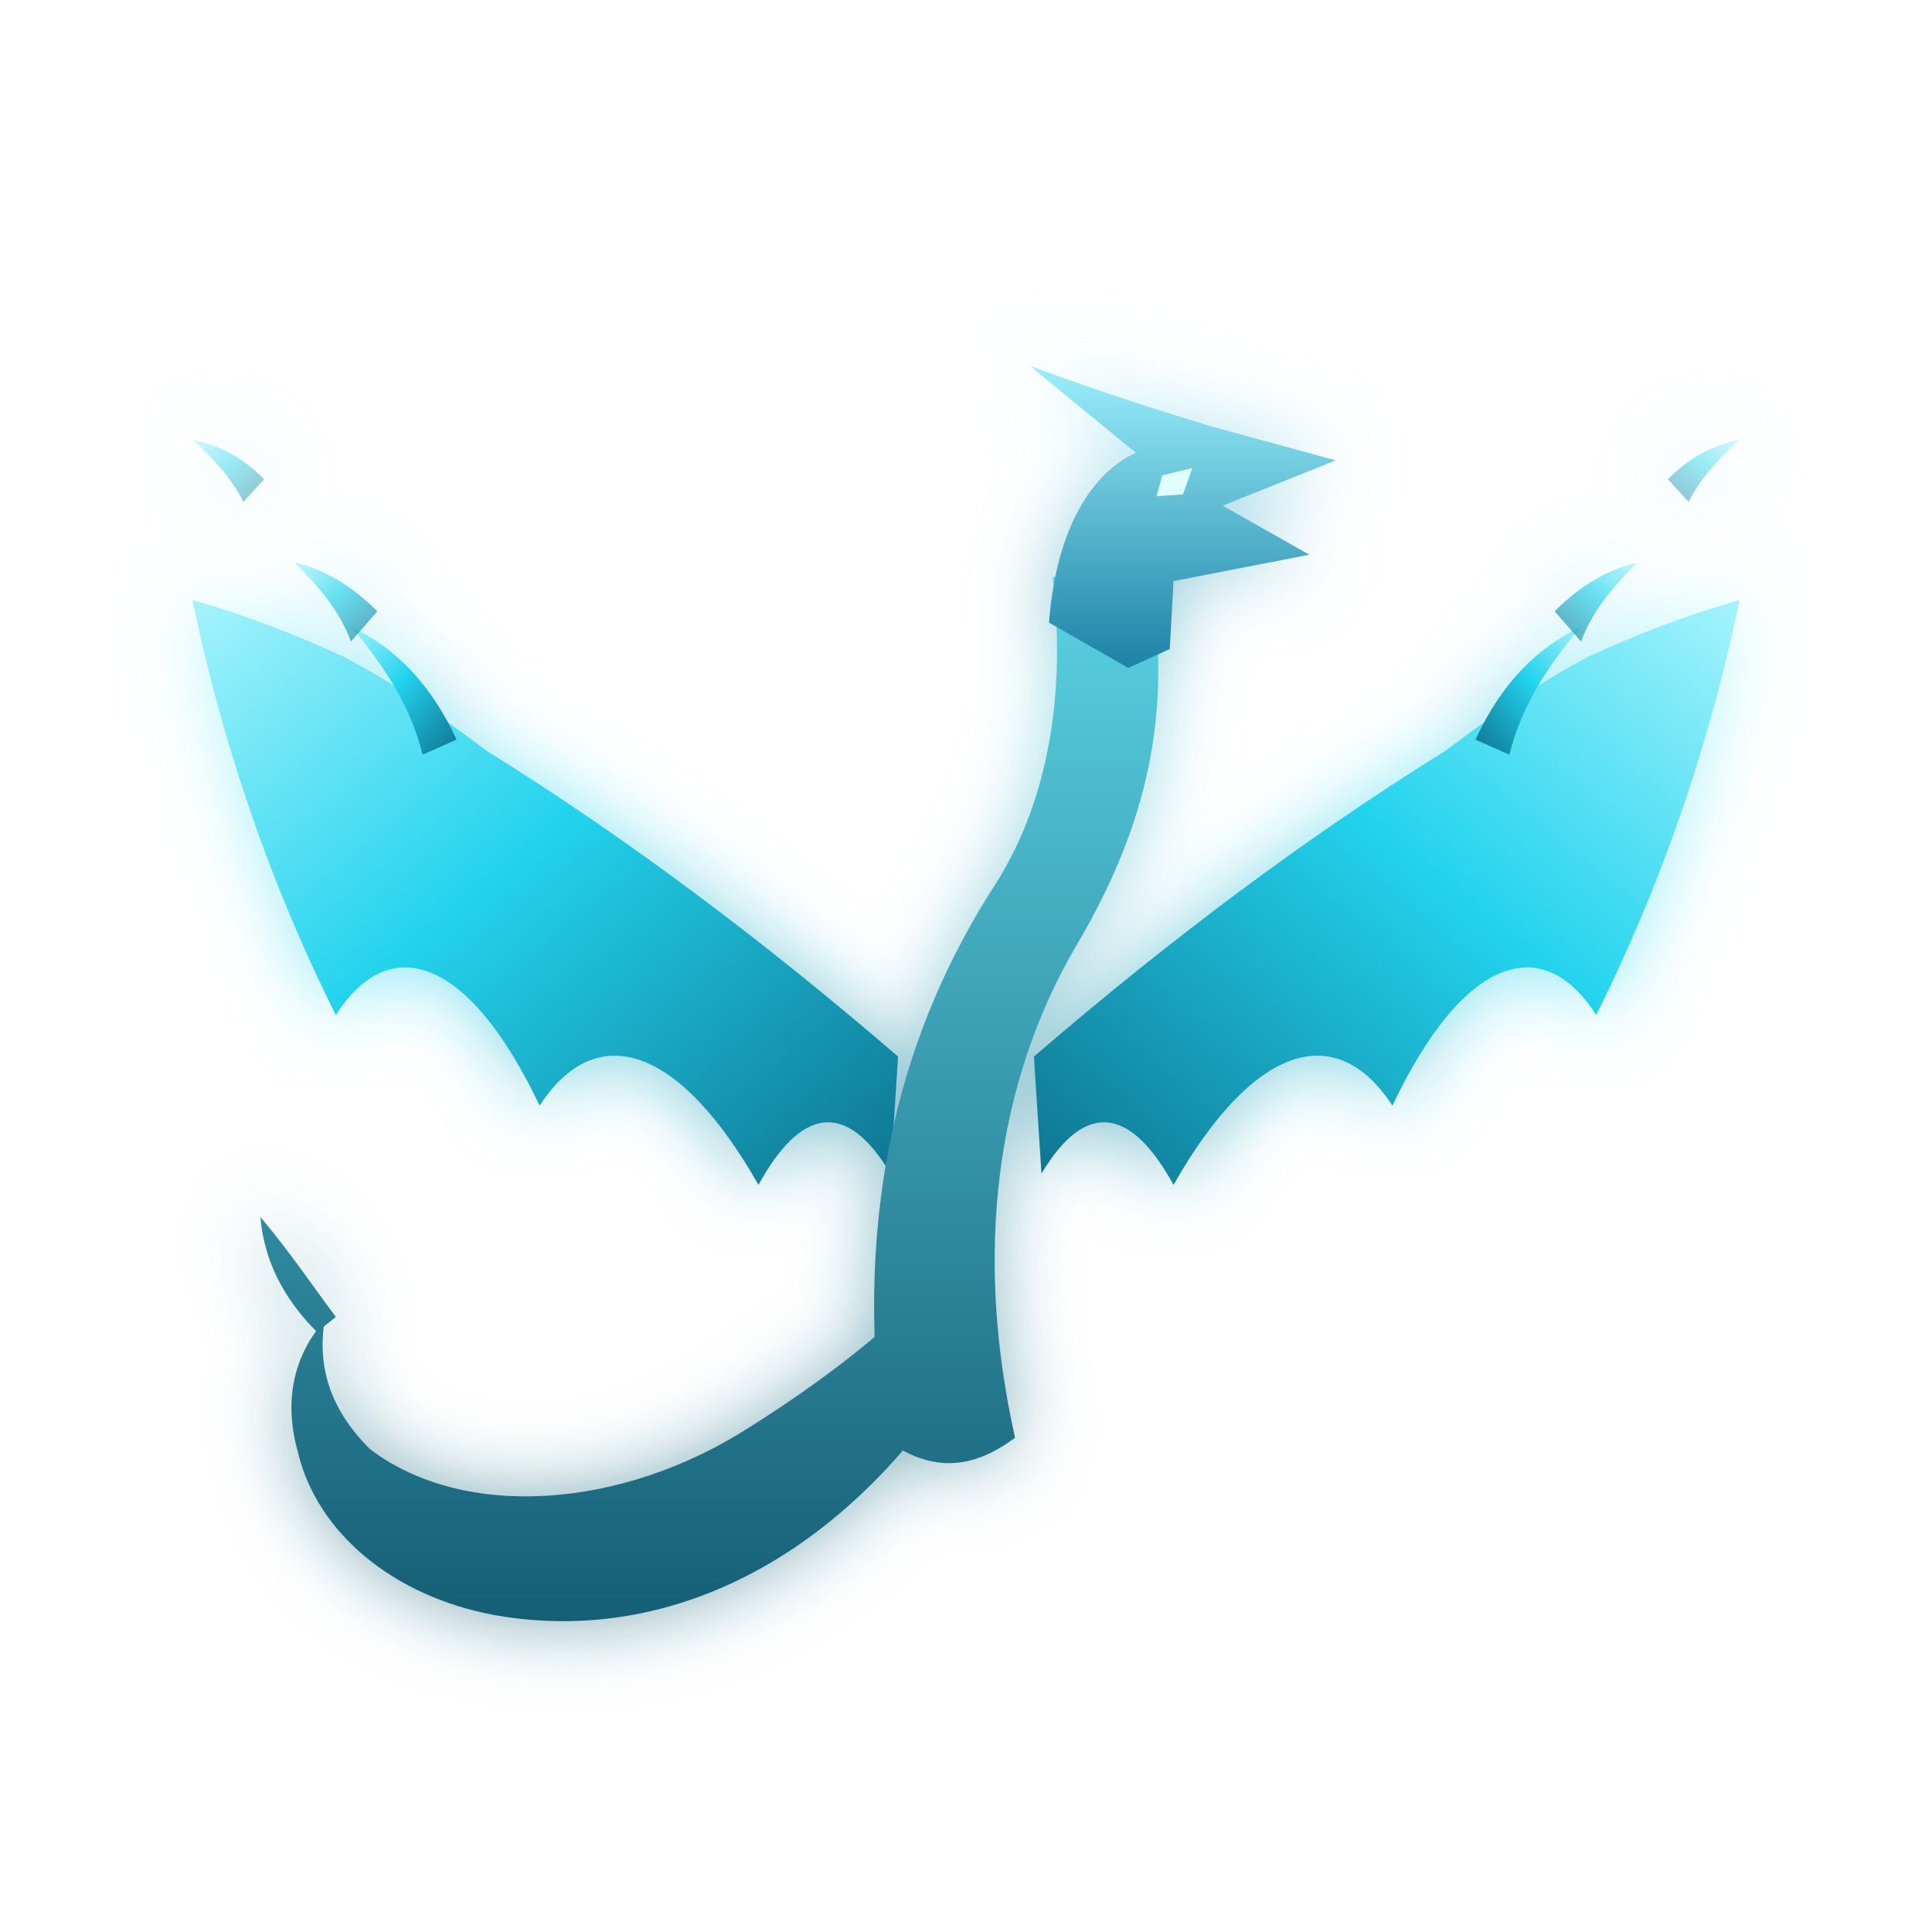
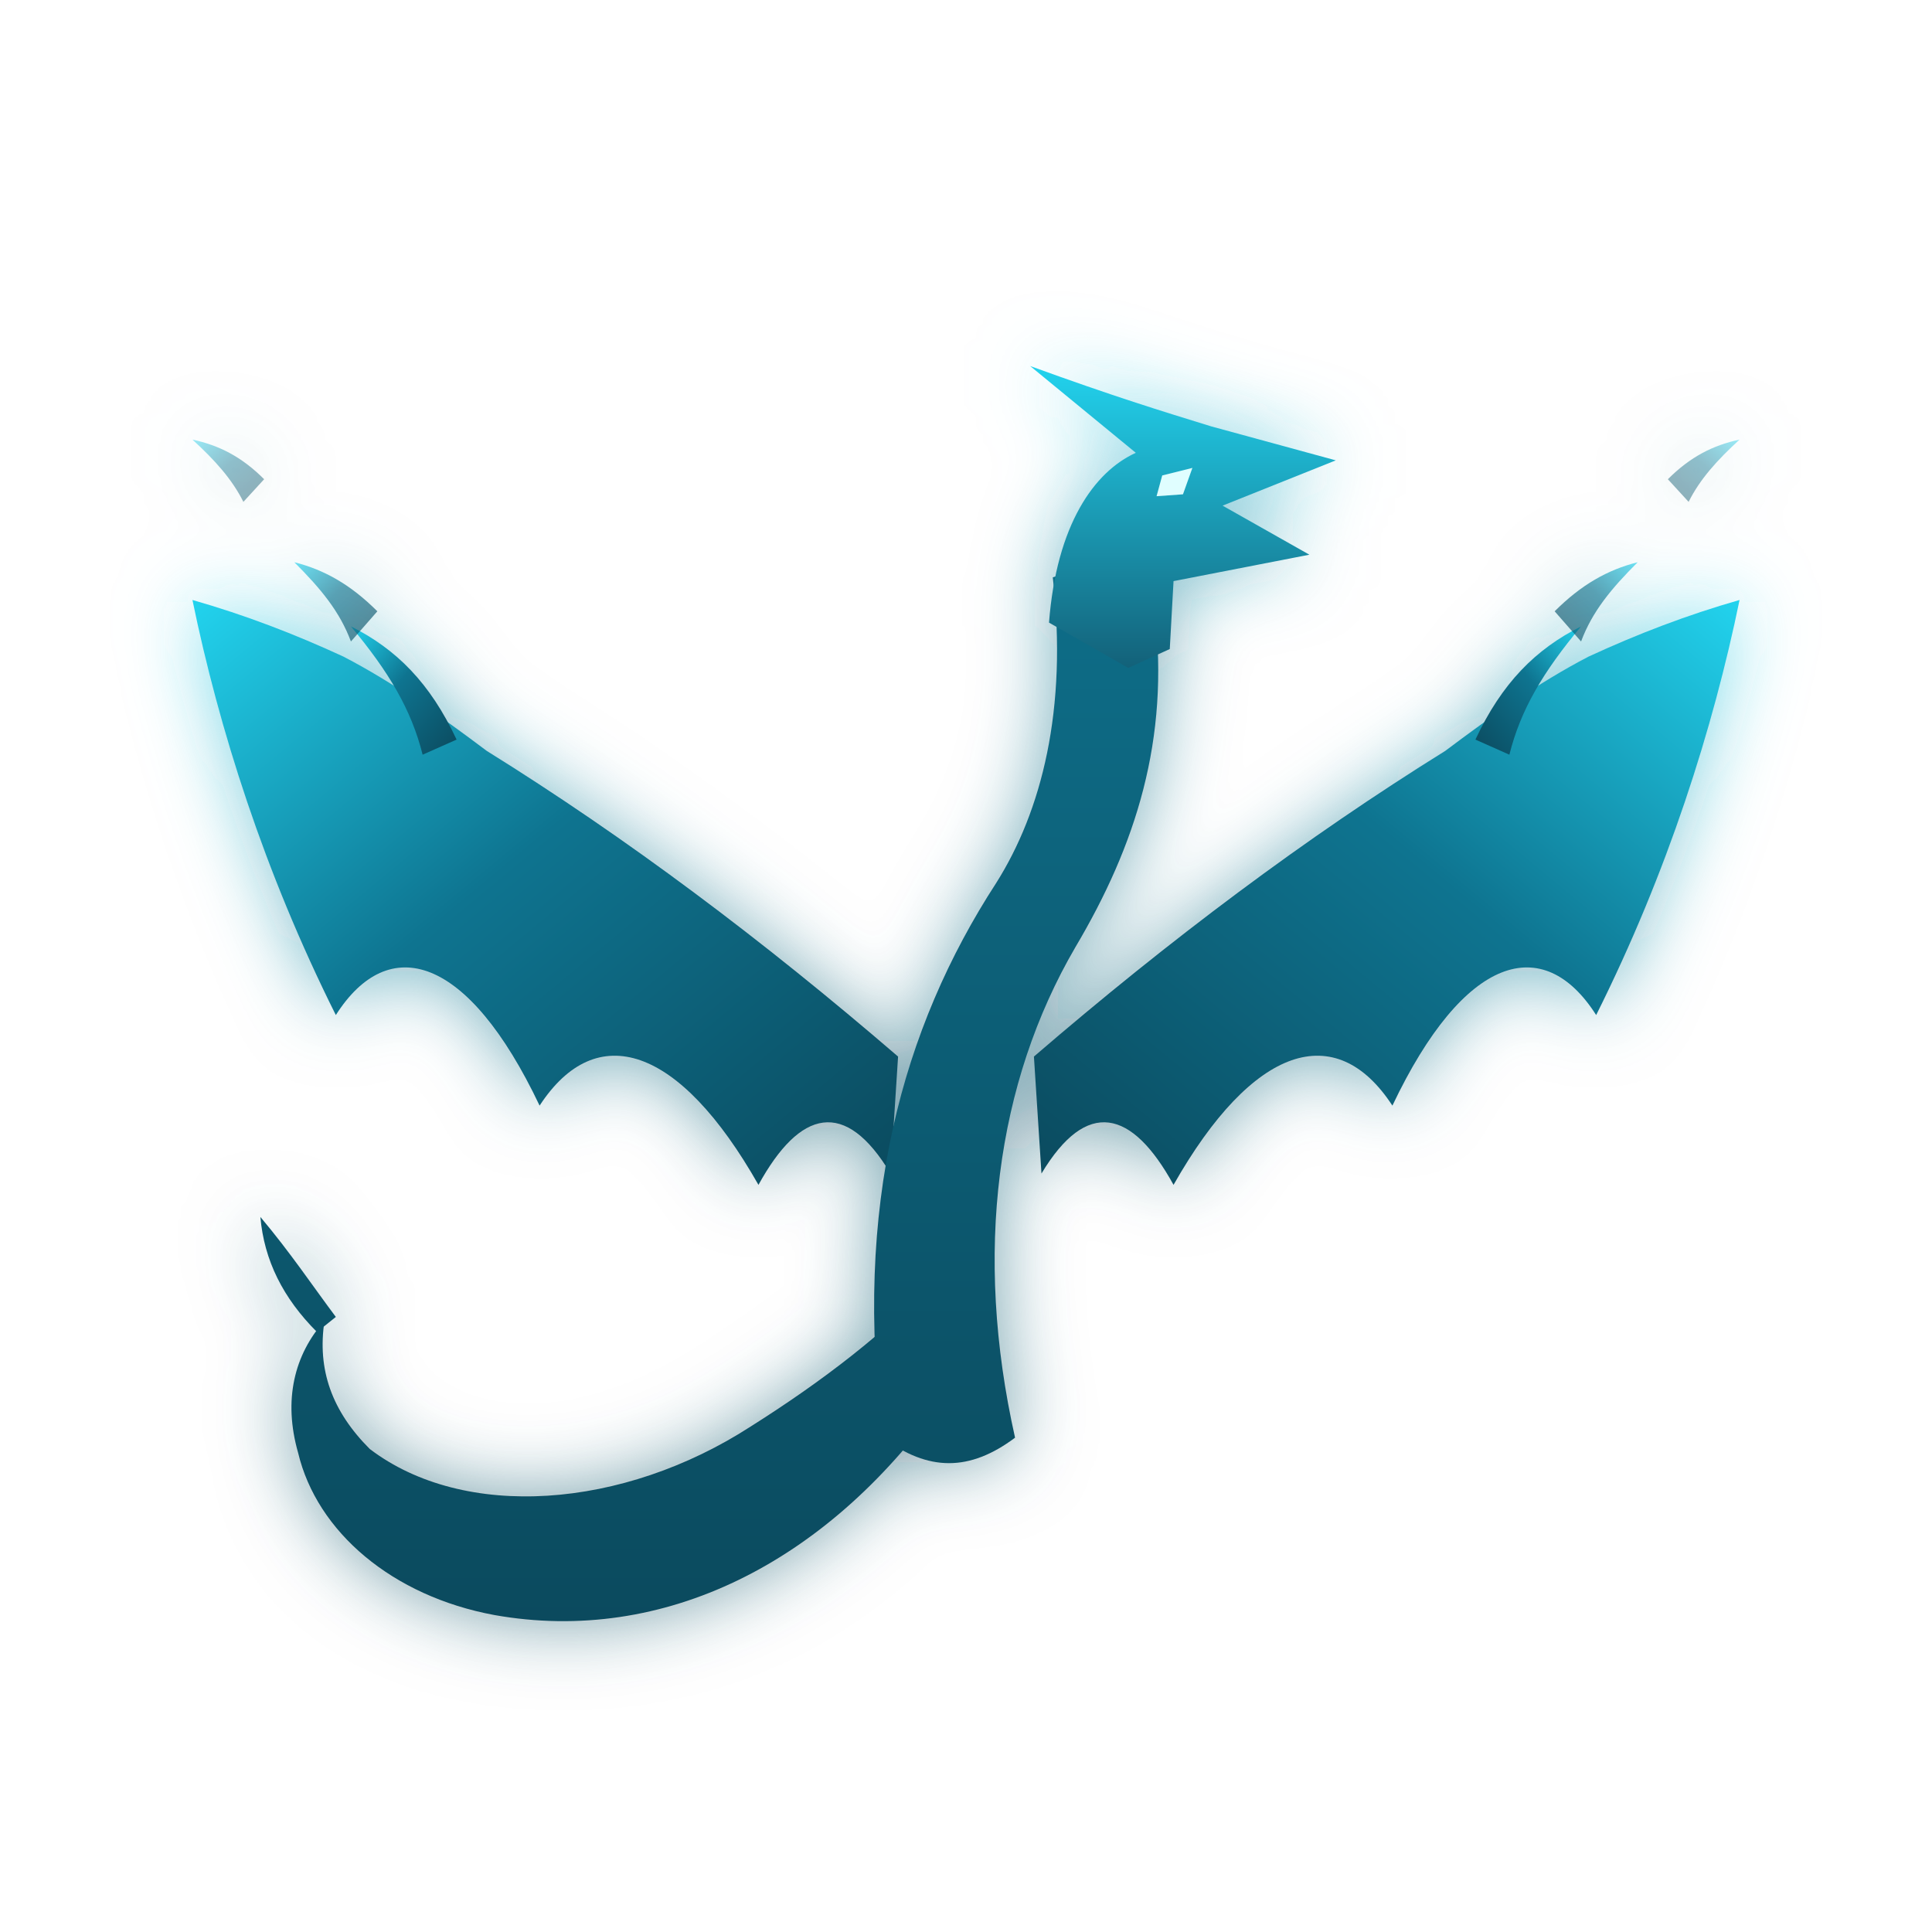
<svg xmlns="http://www.w3.org/2000/svg" viewBox="0 0 1024 1024">
-   <defs>
-     <radialGradient id="bgGlow" cx="50%" cy="42%" r="58%">
-       <stop offset="0%" stop-color="#0E7490" stop-opacity="0.50" />
-       <stop offset="55%" stop-color="#0B2A3C" stop-opacity="0.22" />
-       <stop offset="100%" stop-color="#060A14" stop-opacity="0" />
-     </radialGradient>
-     <linearGradient id="wingGrad" x1="0%" y1="100%" x2="100%" y2="0%">
-       <stop offset="0%" stop-color="#0E7490" />
-       <stop offset="55%" stop-color="#22D3EE" />
-       <stop offset="100%" stop-color="#A5F3FC" />
-     </linearGradient>
-     <linearGradient id="bodyGrad" gradientUnits="userSpaceOnUse" x1="512" y1="860" x2="512" y2="200">
-       <stop offset="0%" stop-color="#155E75" />
-       <stop offset="100%" stop-color="#67E8F9" />
-     </linearGradient>
-     <linearGradient id="headGrad" x1="0%" y1="100%" x2="0%" y2="0%">
-       <stop offset="0%" stop-color="#1D82A6" />
-       <stop offset="100%" stop-color="#9BEFFC" />
-     </linearGradient>
-     <filter id="glow" x="-50%" y="-50%" width="200%" height="200%">
-       <feGaussianBlur stdDeviation="20" />
-     </filter>
-     <g id="mark">
-       <path id="wing" fill="url(#wingGrad)" d="         M 548 560         C 620 498, 692 444, 766 398         C 790 380, 815 362, 842 348         C 868 336, 894 326, 922 318         C 908 386, 884 462, 846 538         C 818 494, 776 506, 738 586         C 708 540, 664 554, 622 628         C 600 588, 576 582, 552 622         Z" />
-       <path id="claw" fill="url(#wingGrad)" d="         M 782 392         C 796 362, 814 344, 838 332         C 818 356, 806 376, 800 400         Z" />
-       <use href="#wing" transform="translate(1024,0) scale(-1,1)" />
-       <use href="#claw" transform="translate(1024,0) scale(-1,1)" />
-       <g id="frags" fill="url(#wingGrad)">
-         <path d="M 824 324 C 838 310, 852 302, 868 298 C 854 312, 844 324, 838 340 Z" opacity="0.65" />
-         <path d="M 884 254 C 896 242, 908 236, 922 233 C 910 244, 901 254, 895 266 Z" opacity="0.45" />
+   <style>
+   .theme-dark { display: none; }
+   @media (prefers-color-scheme: dark) {
+     .theme-light { display: none; }
+     .theme-dark { display: inline; }
+   }
+ </style>
+   <g class="theme-light">
+     <defs>
+       <radialGradient id="bgGlowL" cx="50%" cy="42%" r="58%">
+         <stop offset="0%" stop-color="#0B4A5E" stop-opacity="0.50" />
+         <stop offset="55%" stop-color="#0B2A3C" stop-opacity="0.22" />
+         <stop offset="100%" stop-color="#060A14" stop-opacity="0" />
+       </radialGradient>
+       <linearGradient id="wingGradL" x1="0%" y1="100%" x2="100%" y2="0%">
+         <stop offset="0%" stop-color="#0B4A5E" />
+         <stop offset="55%" stop-color="#0E7490" />
+         <stop offset="100%" stop-color="#22D3EE" />
+       </linearGradient>
+       <linearGradient id="bodyGradL" gradientUnits="userSpaceOnUse" x1="512" y1="860" x2="512" y2="200">
+         <stop offset="0%" stop-color="#0B4A5E" />
+         <stop offset="100%" stop-color="#0E7490" />
+       </linearGradient>
+       <linearGradient id="headGradL" x1="0%" y1="100%" x2="0%" y2="0%">
+         <stop offset="0%" stop-color="#136179" />
+         <stop offset="100%" stop-color="#22D3EE" />
+       </linearGradient>
+       <filter id="glowL" x="-50%" y="-50%" width="200%" height="200%">
+         <feGaussianBlur stdDeviation="20" />
+       </filter>
+       <g id="markL">
+         <path id="wingL" fill="url(#wingGradL)" d="         M 548 560         C 620 498, 692 444, 766 398         C 790 380, 815 362, 842 348         C 868 336, 894 326, 922 318         C 908 386, 884 462, 846 538         C 818 494, 776 506, 738 586         C 708 540, 664 554, 622 628         C 600 588, 576 582, 552 622         Z" />
+         <path id="clawL" fill="url(#wingGradL)" d="         M 782 392         C 796 362, 814 344, 838 332         C 818 356, 806 376, 800 400         Z" />
+         <use href="#wingL" transform="translate(1024,0) scale(-1,1)" />
+         <use href="#clawL" transform="translate(1024,0) scale(-1,1)" />
+         <g id="fragsL" fill="url(#wingGradL)">
+           <path d="M 824 324 C 838 310, 852 302, 868 298 C 854 312, 844 324, 838 340 Z" opacity="0.65" />
+           <path d="M 884 254 C 896 242, 908 236, 922 233 C 910 244, 901 254, 895 266 Z" opacity="0.45" />
+         </g>
+         <use href="#fragsL" transform="translate(1024,0) scale(-1,1)" />
+         <path fill="url(#bodyGradL)" d="         M 468 762         C 452 640, 478 545, 528 468         C 552 430, 566 376, 558 306         C 576 300, 596 306, 612 324         C 620 392, 602 448, 570 502         C 528 574, 516 664, 538 762         C 514 780, 492 780, 468 762         Z" />
+         <path fill="url(#headGradL)" d="         M 556 330         C 560 278, 580 250, 602 240         L 546 194         C 590 210, 616 218, 642 226         L 708 244         L 648 268         L 694 294         L 622 308         L 620 344         L 598 354         Z" />
+         <path fill="#E0FEFF" d="M 616 252 L 632 248 L 627 262 L 613 263 Z" />
+         <path fill="url(#bodyGradL)" d="         M 498 744         C 438 828, 352 872, 262 856         C 208 846, 168 812, 158 770         C 150 742, 156 718, 172 700         C 168 726, 176 748, 196 768         C 246 806, 330 800, 398 756         C 436 732, 470 706, 498 676         Z" />
+         <path fill="url(#bodyGradL)" d="M 168 706 C 150 688, 140 668, 138 645 C 154 664, 166 682, 178 698 Z" />
      </g>
-       <use href="#frags" transform="translate(1024,0) scale(-1,1)" />
-       <path fill="url(#bodyGrad)" d="         M 468 762         C 452 640, 478 545, 528 468         C 552 430, 566 376, 558 306         C 576 300, 596 306, 612 324         C 620 392, 602 448, 570 502         C 528 574, 516 664, 538 762         C 514 780, 492 780, 468 762         Z" />
-       <path fill="url(#headGrad)" d="         M 556 330         C 560 278, 580 250, 602 240         L 546 194         C 590 210, 616 218, 642 226         L 708 244         L 648 268         L 694 294         L 622 308         L 620 344         L 598 354         Z" />
-       <path fill="#E0FEFF" d="M 616 252 L 632 248 L 627 262 L 613 263 Z" />
-       <path fill="url(#bodyGrad)" d="         M 498 744         C 438 828, 352 872, 262 856         C 208 846, 168 812, 158 770         C 150 742, 156 718, 172 700         C 168 726, 176 748, 196 768         C 246 806, 330 800, 398 756         C 436 732, 470 706, 498 676         Z" />
-       <path fill="url(#bodyGrad)" d="M 168 706 C 150 688, 140 668, 138 645 C 154 664, 166 682, 178 698 Z" />
-     </g>
-   </defs>
-   <use href="#mark" filter="url(#glow)" opacity="0.55" />
-   <use href="#mark" />
+     </defs>
+     <use href="#markL" filter="url(#glowL)" opacity="0.55" />
+     <use href="#markL" />
+   </g>
+   <g class="theme-dark">
+     <defs>
+       <radialGradient id="bgGlowD" cx="50%" cy="42%" r="58%">
+         <stop offset="0%" stop-color="#0E7490" stop-opacity="0.50" />
+         <stop offset="55%" stop-color="#0B2A3C" stop-opacity="0.22" />
+         <stop offset="100%" stop-color="#060A14" stop-opacity="0" />
+       </radialGradient>
+       <linearGradient id="wingGradD" x1="0%" y1="100%" x2="100%" y2="0%">
+         <stop offset="0%" stop-color="#0E7490" />
+         <stop offset="55%" stop-color="#22D3EE" />
+         <stop offset="100%" stop-color="#A5F3FC" />
+       </linearGradient>
+       <linearGradient id="bodyGradD" gradientUnits="userSpaceOnUse" x1="512" y1="860" x2="512" y2="200">
+         <stop offset="0%" stop-color="#155E75" />
+         <stop offset="100%" stop-color="#67E8F9" />
+       </linearGradient>
+       <linearGradient id="headGradD" x1="0%" y1="100%" x2="0%" y2="0%">
+         <stop offset="0%" stop-color="#1D82A6" />
+         <stop offset="100%" stop-color="#9BEFFC" />
+       </linearGradient>
+       <filter id="glowD" x="-50%" y="-50%" width="200%" height="200%">
+         <feGaussianBlur stdDeviation="20" />
+       </filter>
+       <g id="markD">
+         <path id="wingD" fill="url(#wingGradD)" d="         M 548 560         C 620 498, 692 444, 766 398         C 790 380, 815 362, 842 348         C 868 336, 894 326, 922 318         C 908 386, 884 462, 846 538         C 818 494, 776 506, 738 586         C 708 540, 664 554, 622 628         C 600 588, 576 582, 552 622         Z" />
+         <path id="clawD" fill="url(#wingGradD)" d="         M 782 392         C 796 362, 814 344, 838 332         C 818 356, 806 376, 800 400         Z" />
+         <use href="#wingD" transform="translate(1024,0) scale(-1,1)" />
+         <use href="#clawD" transform="translate(1024,0) scale(-1,1)" />
+         <g id="fragsD" fill="url(#wingGradD)">
+           <path d="M 824 324 C 838 310, 852 302, 868 298 C 854 312, 844 324, 838 340 Z" opacity="0.65" />
+           <path d="M 884 254 C 896 242, 908 236, 922 233 C 910 244, 901 254, 895 266 Z" opacity="0.45" />
+         </g>
+         <use href="#fragsD" transform="translate(1024,0) scale(-1,1)" />
+         <path fill="url(#bodyGradD)" d="         M 468 762         C 452 640, 478 545, 528 468         C 552 430, 566 376, 558 306         C 576 300, 596 306, 612 324         C 620 392, 602 448, 570 502         C 528 574, 516 664, 538 762         C 514 780, 492 780, 468 762         Z" />
+         <path fill="url(#headGradD)" d="         M 556 330         C 560 278, 580 250, 602 240         L 546 194         C 590 210, 616 218, 642 226         L 708 244         L 648 268         L 694 294         L 622 308         L 620 344         L 598 354         Z" />
+         <path fill="#E0FEFF" d="M 616 252 L 632 248 L 627 262 L 613 263 Z" />
+         <path fill="url(#bodyGradD)" d="         M 498 744         C 438 828, 352 872, 262 856         C 208 846, 168 812, 158 770         C 150 742, 156 718, 172 700         C 168 726, 176 748, 196 768         C 246 806, 330 800, 398 756         C 436 732, 470 706, 498 676         Z" />
+         <path fill="url(#bodyGradD)" d="M 168 706 C 150 688, 140 668, 138 645 C 154 664, 166 682, 178 698 Z" />
+       </g>
+     </defs>
+     <use href="#markD" filter="url(#glowD)" opacity="0.55" />
+     <use href="#markD" />
+   </g>
</svg>
